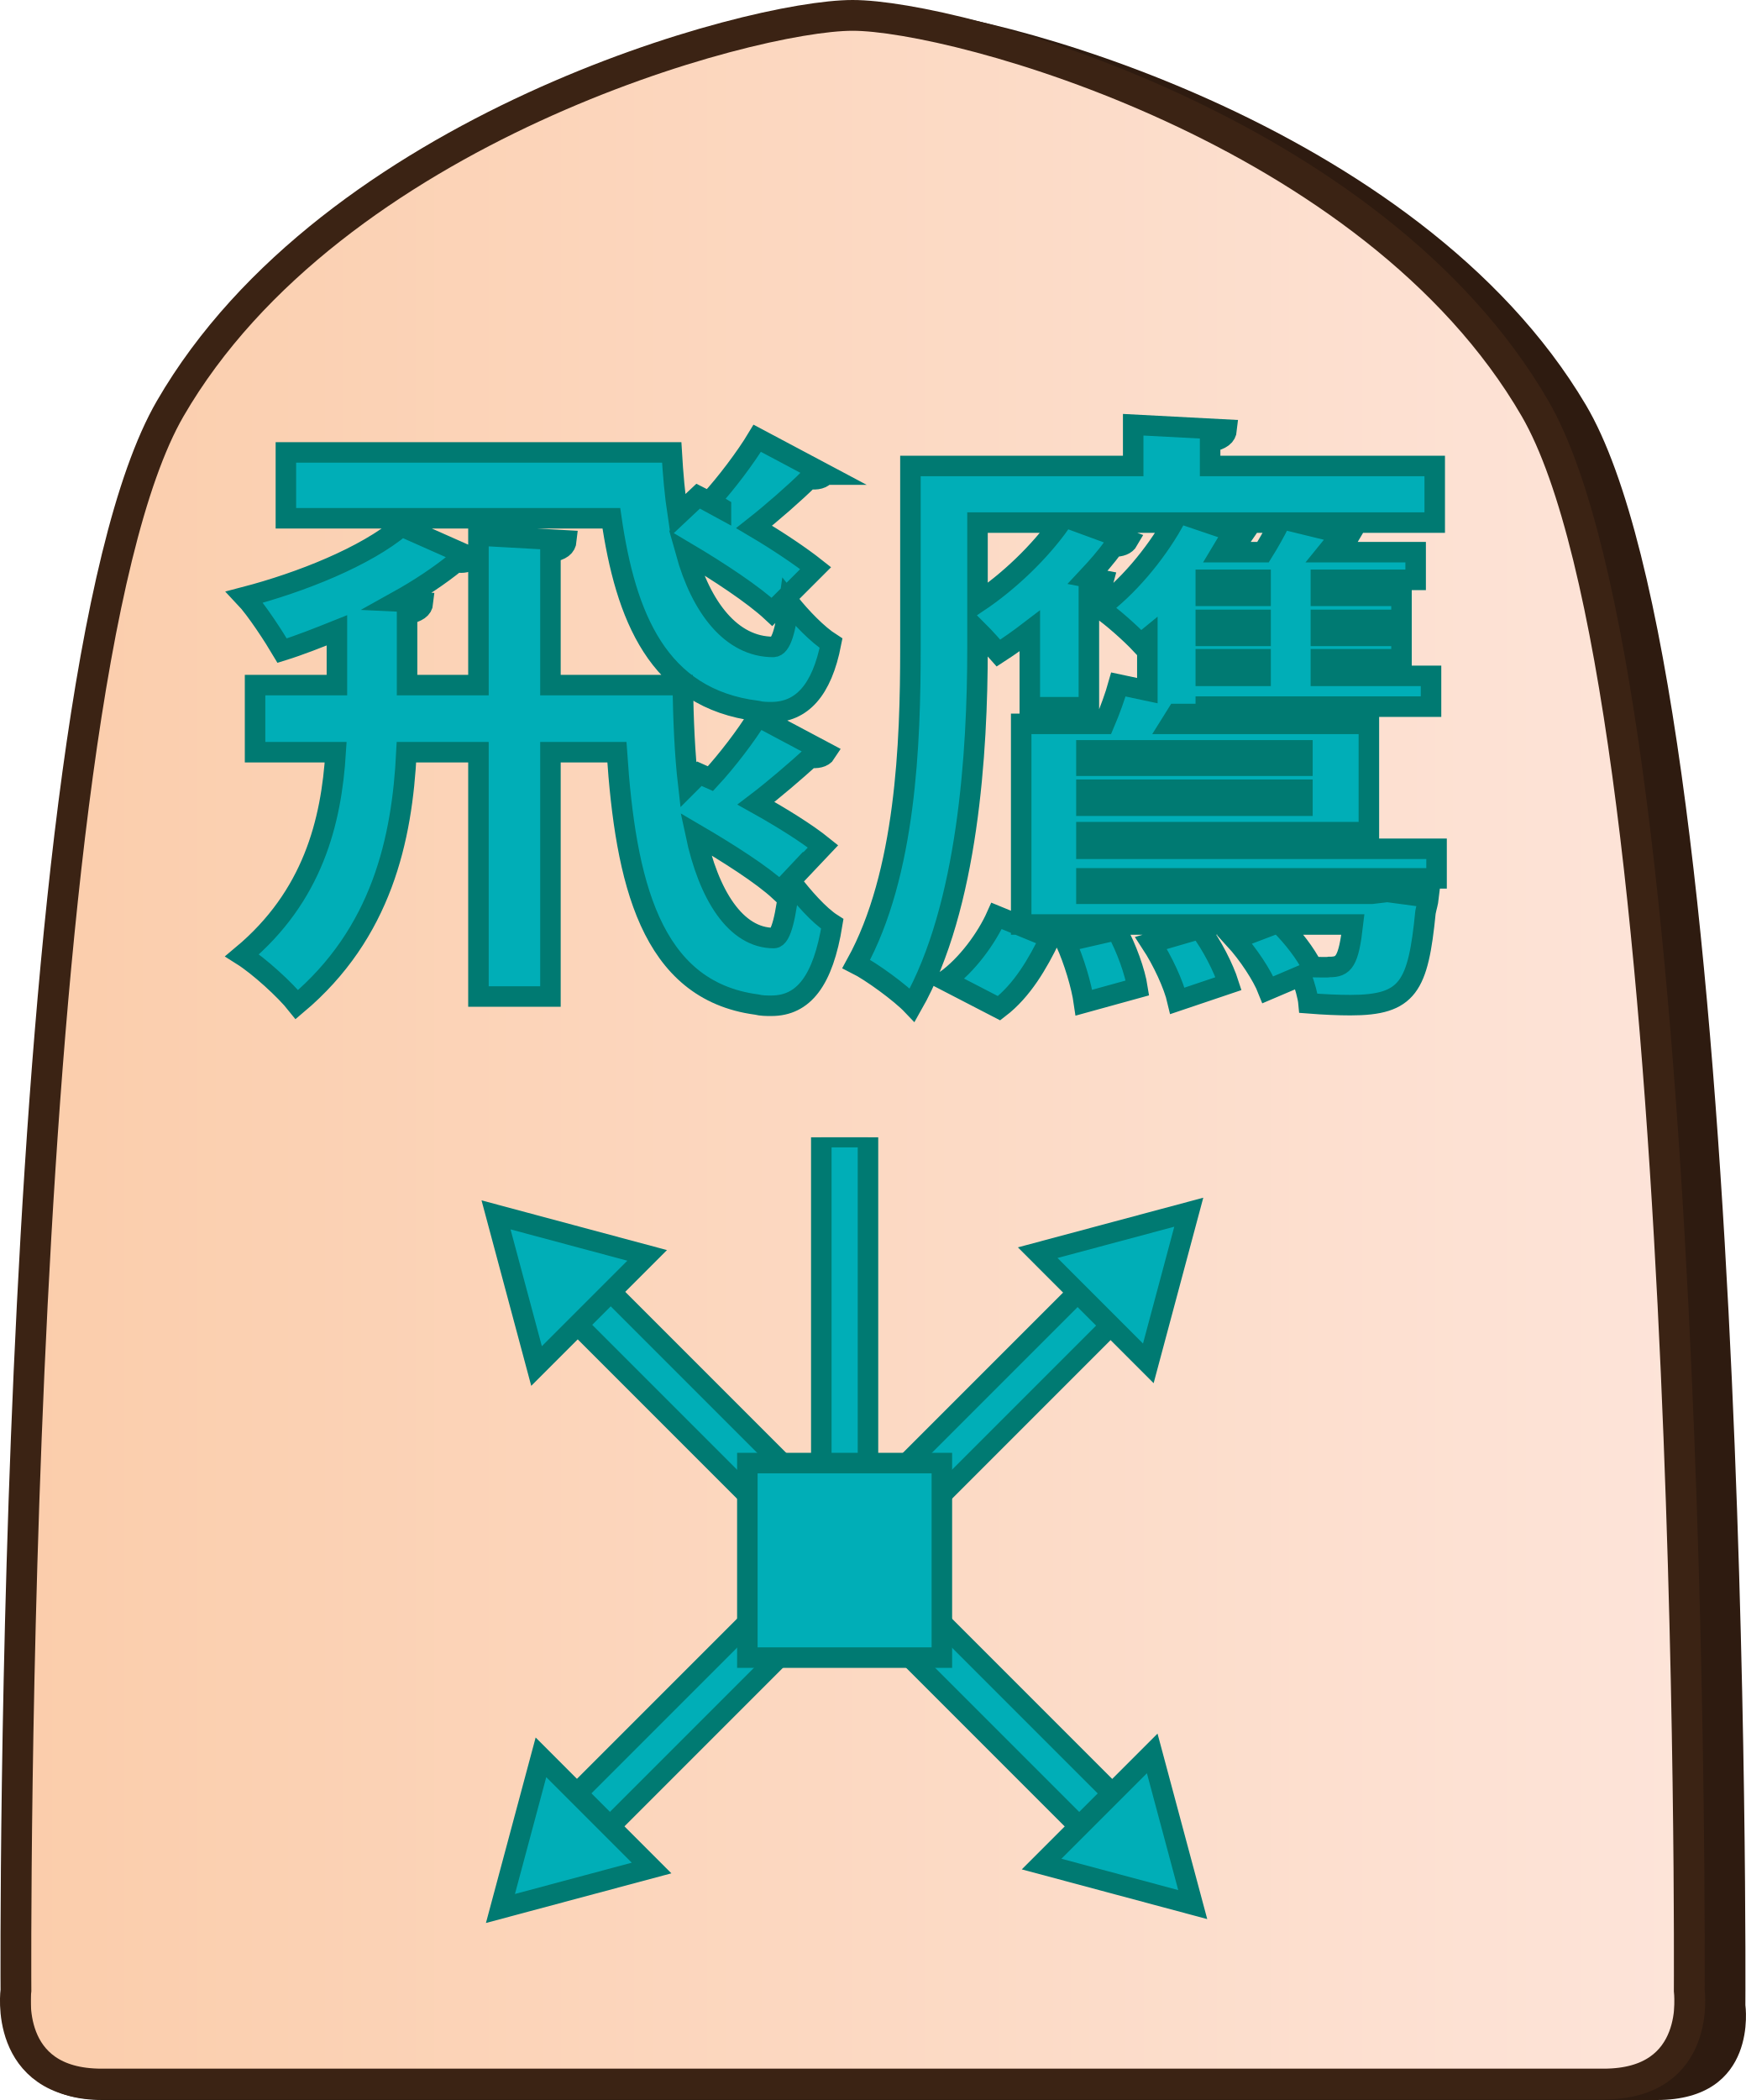
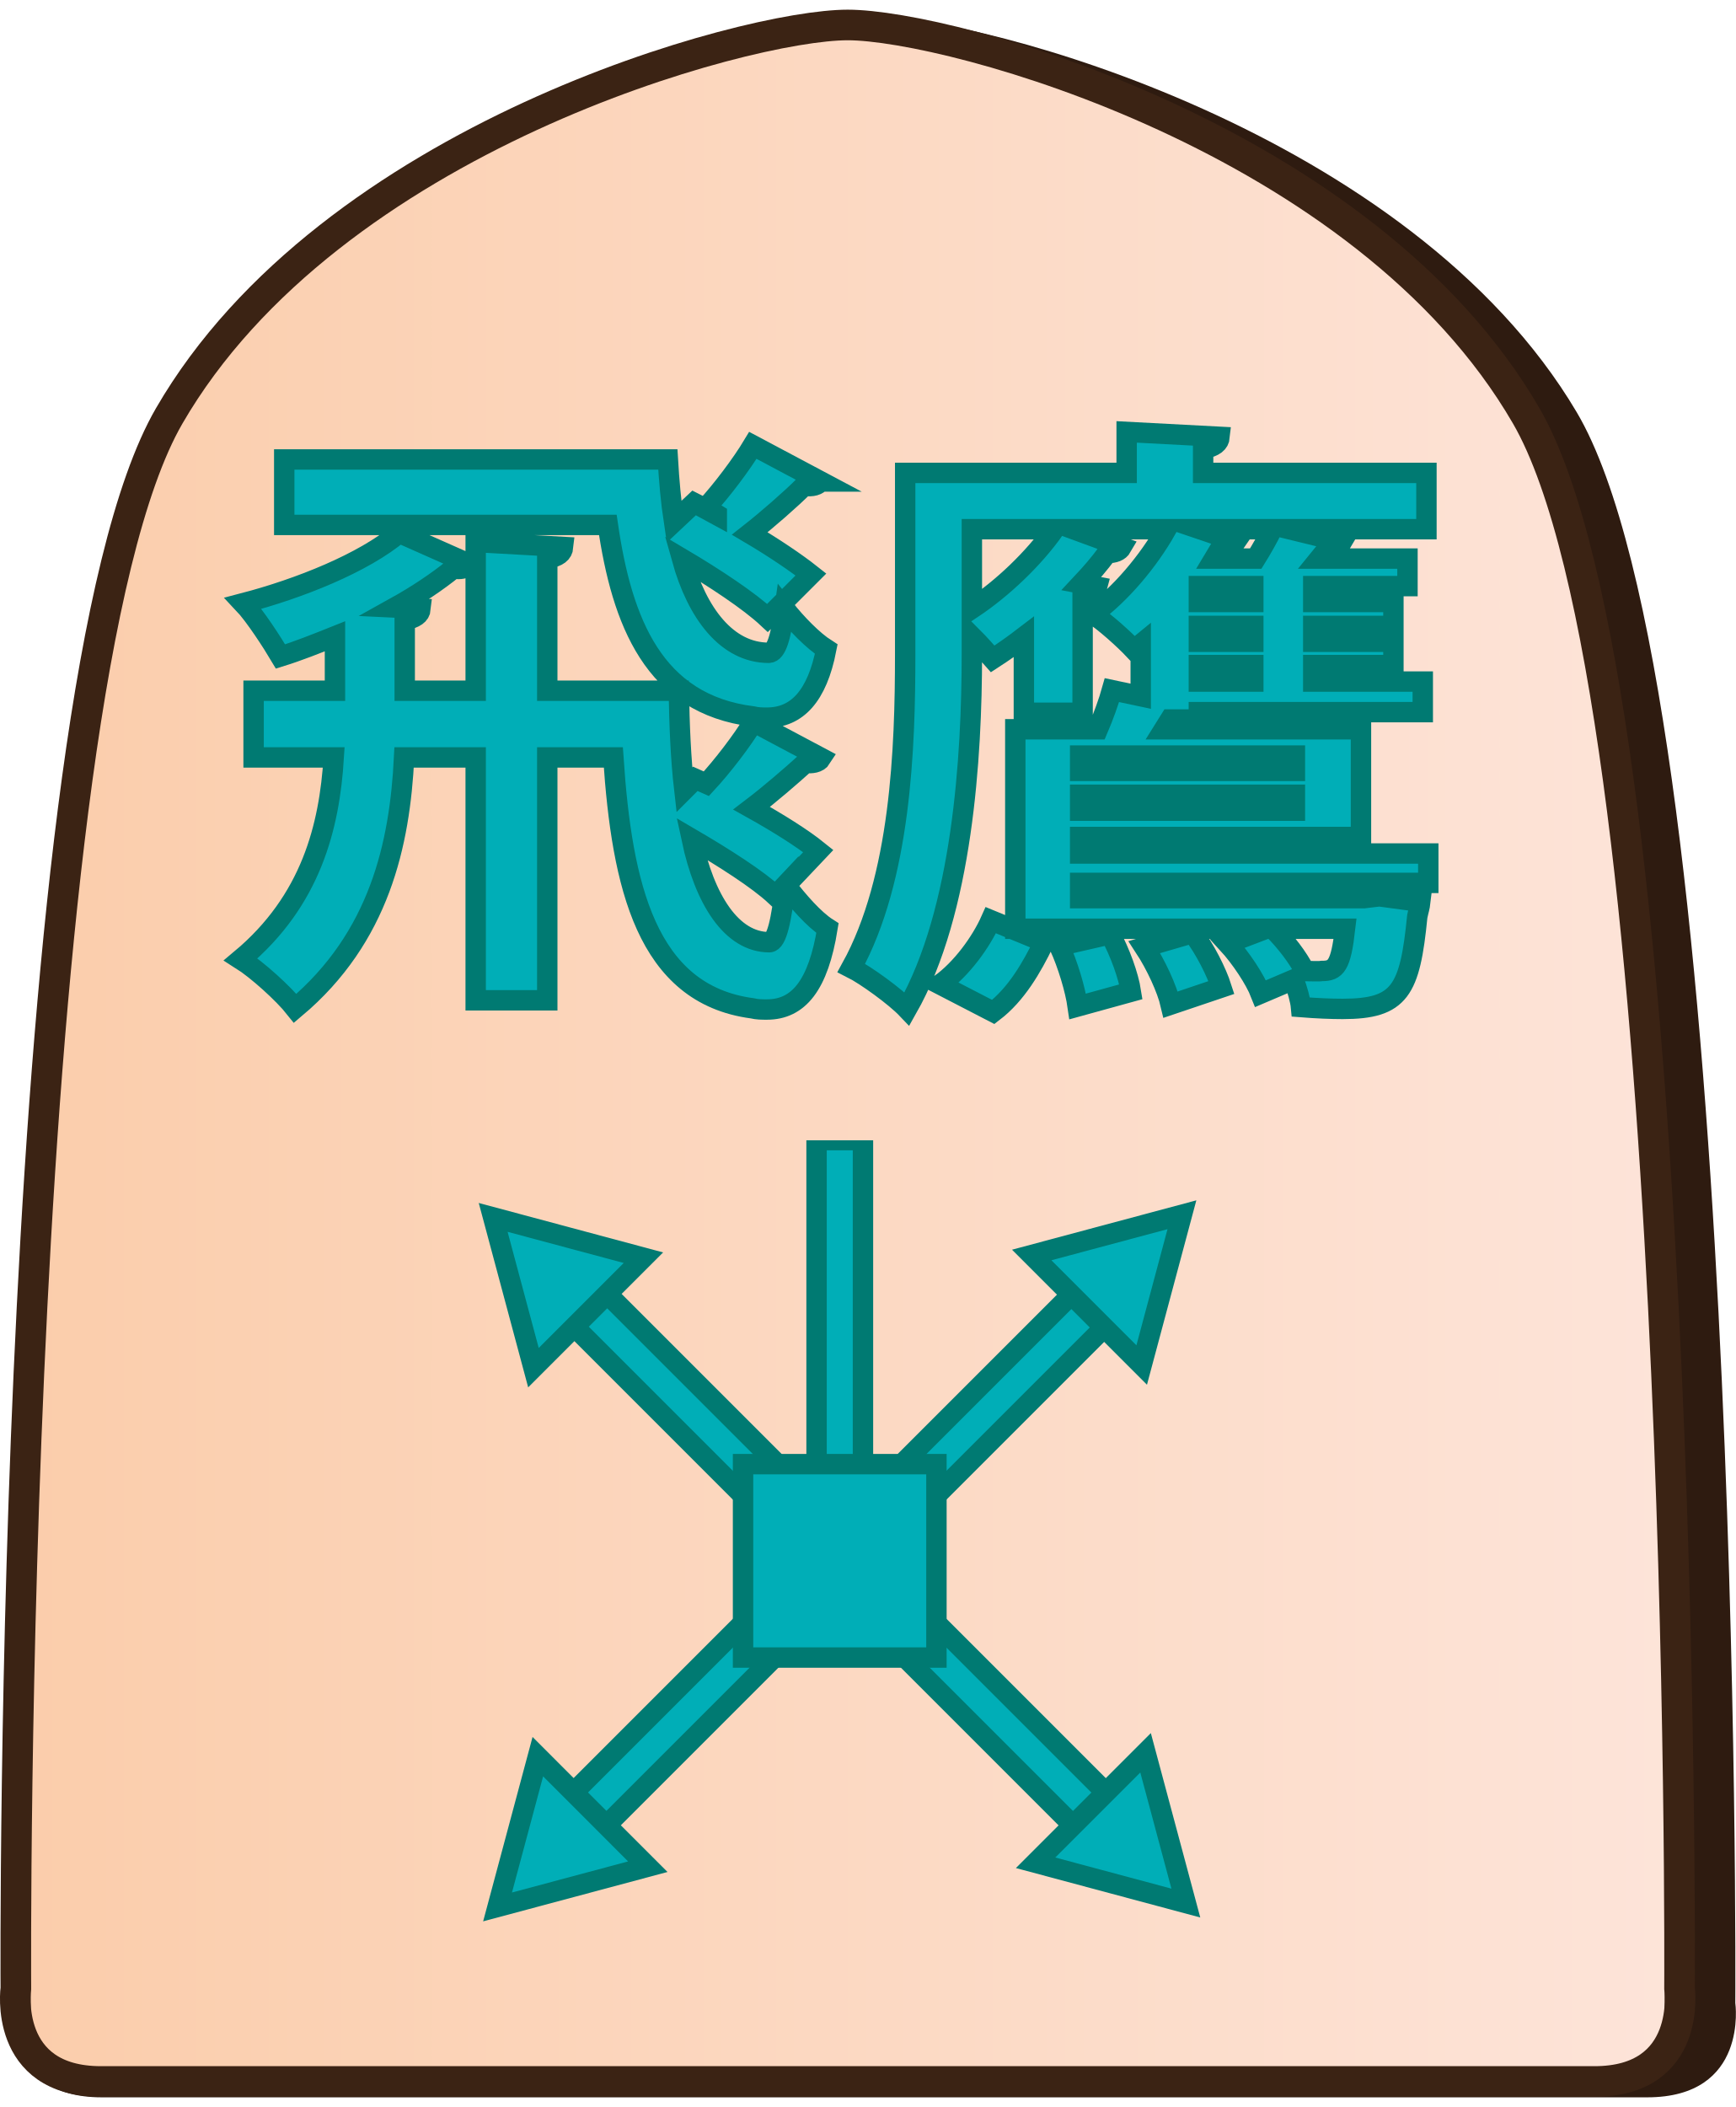
- <svg xmlns="http://www.w3.org/2000/svg" id="Layer_2" data-name="Layer 2" viewBox="0 0 340.48 409.43">
+ <svg xmlns="http://www.w3.org/2000/svg" id="Layer_2" data-name="Layer 2" width="337" height="409" viewBox="0 0 340.48 409.43">
  <defs>
    <style>
      .cls-1 {
        clip-path: url(#clippath-1);
      }

      .cls-2 {
        fill: #2e1b10;
      }

      .cls-3 {
        clip-path: url(#clippath);
      }

      .cls-4, .cls-5 {
        fill: none;
      }

      .cls-6 {
        fill: url(#linear-gradient);
      }

      .cls-6, .cls-7, .cls-5 {
        stroke-miterlimit: 10;
      }

      .cls-6, .cls-5 {
        stroke: #3b2314;
        stroke-width: 6px;
      }

      .cls-7 {
        fill: #00aeb7;
        stroke: #007a72;
        stroke-width: 4px;
      }
    </style>
    <clipPath id="clippath">
      <path id="Form_big" data-name="Form big" class="cls-5" d="M166.27,406.32h146.45c19.27,0,16.7-18.28,16.7-18.28,0,0,1.54-253.78-30.06-308.36C267.76,25.1,186.31,3,166.27,3S64.78,25.1,33.18,79.68C1.57,134.26,3.11,388.04,3.11,388.04c0,0-2.57,18.28,16.7,18.28H166.27Z" />
    </clipPath>
    <linearGradient id="linear-gradient" x1="14560.11" y1="-1253.84" x2="14886.65" y2="-1253.84" gradientTransform="translate(-14557.11 1466.5)" gradientUnits="userSpaceOnUse">
      <stop offset="0" stop-color="#fbcdab" />
      <stop offset="1" stop-color="#fde4d9" />
    </linearGradient>
    <clipPath id="clippath-1">
      <polygon class="cls-4" points="130.24 386.03 82.12 337.91 82.12 269.86 130.24 221.74 198.3 221.74 246.42 269.86 246.42 337.91 198.3 386.03 130.24 386.03" />
    </clipPath>
  </defs>
  <g id="Main_JAP_copy" data-name="Main JAP copy">
    <g id="north_big_jap_copy_41" data-name="north big jap copy 41">
      <path id="Shadow" class="cls-2" d="M171.52,409.43h151.56c19.94,0,17.28-18.5,17.28-18.5,0,0,1.6-256.77-31.11-311.99C276.55,23.73,192.26,1.36,171.52,1.36S66.49,23.73,33.78,78.94C1.08,134.16,2.67,390.93,2.67,390.93c0,0-2.66,18.5,17.28,18.5H171.52Z" />
      <g>
        <g class="cls-3">
          <rect id="Color_gradient" data-name="Color gradient" class="cls-6" x="3" y="-40.31" width="326.53" height="505.92" />
        </g>
        <path id="Form_big-2" data-name="Form big" class="cls-5" d="M166.27,406.32h146.45c19.27,0,16.7-18.28,16.7-18.28,0,0,1.54-253.78-30.06-308.36C267.76,25.1,186.31,3,166.27,3S64.78,25.1,33.18,79.68C1.57,134.26,3.11,388.04,3.11,388.04c0,0-2.57,18.28,16.7,18.28H166.27Z" />
      </g>
      <g id="Pieces_copy_77" data-name="Pieces copy 77">
        <g id="Flying_Falcon_BLUE_copy_28" data-name="Flying Falcon BLUE copy 28">
          <g id="FFP_move_copy_28" data-name="FFP move copy 28">
            <g id="Lines">
              <g class="cls-1">
                <g>
                  <rect class="cls-7" x="160.16" y="188.1" width="9.1" height="231.58" transform="translate(-166.64 205.5) rotate(-45)" />
                  <rect class="cls-7" x="48.92" y="299.34" width="231.58" height="9.1" transform="translate(-166.63 205.45) rotate(-45)" />
                  <rect class="cls-7" x="160.16" y="221.7" width="9.1" height="82.51" />
                </g>
              </g>
            </g>
            <g id="Arrows_copy_58" data-name="Arrows copy 58">
              <polygon class="cls-7" points="104.63 266.33 96.73 236.86 126.2 244.76 104.63 266.33" />
              <polygon class="cls-7" points="127.06 364.2 97.59 372.09 105.49 342.62 127.06 364.2" />
              <polygon class="cls-7" points="224.69 341.86 232.59 371.33 203.12 363.43 224.69 341.86" />
              <polygon class="cls-7" points="202.36 244.23 231.82 236.34 223.93 265.81 202.36 244.23" />
            </g>
            <rect id="Center" class="cls-7" x="145.74" y="285.25" width="37.93" height="37.93" />
          </g>
          <g>
            <path class="cls-7" d="M161.1,146.77c-.6,.96-1.92,1.08-3.12,.96-2.64,2.4-7.08,6.24-10.56,8.88,5.16,2.88,9.96,5.88,13.08,8.4l-6.36,6.72c2.4,3.12,5.52,6.72,8.16,8.4-1.8,11.16-5.64,15.96-11.88,15.96-.96,0-1.92,0-2.88-.24-20.76-2.76-25.56-24.12-27.24-49.2h-12.96v47.64h-14.04v-47.64h-14.04c-.84,16.92-4.8,35.28-21.36,49.2-2.28-2.88-7.44-7.56-10.68-9.6,13.8-11.52,17.4-26.04,18.24-39.6h-15.72v-13.08h15.96v-10.68c-3.6,1.44-7.2,2.88-10.68,3.96-1.56-2.64-5.04-8.04-7.32-10.44,11.04-2.88,23.64-7.92,30.6-13.8l13.8,6.12c-.36,.6-1.2,.96-2.16,.96-.24,0-.6,0-.96-.12-3.24,2.64-7.2,5.28-11.52,7.68l5.04,.24c-.12,1.2-1.08,1.8-3.12,2.28v13.8h13.92v-29.16l17.16,.96c-.12,1.2-.96,1.92-3.12,2.28v25.92h25.8c.12,6.6,.36,13.2,1.08,19.44l2.16-2.16,2.16,.96c3.12-3.36,7.08-8.52,9.24-12.12l13.32,7.08Zm-.12-54.24c-.6,.72-1.56,1.08-3.24,.84-2.64,2.64-7.32,6.72-10.68,9.36,4.68,2.76,9.12,5.76,12,8.04l-8.52,8.52c-3.6-3.36-10.32-7.8-16.8-11.64,3,10.8,8.88,18.48,17.04,18.48,1.56,0,2.4-3.36,3.12-8.64,2.28,2.88,5.52,6.24,8.16,7.92-1.8,9.24-5.76,13.44-11.64,13.44-.84,0-1.8,0-2.76-.24-19.44-2.4-25.68-18.6-28.44-37.56H55.75v-12.84h75.24c.24,4.08,.6,8.28,1.2,12.24l3.96-3.72c1.44,.72,2.88,1.56,4.44,2.4v-.12l-2.16-1.32c3.12-3.36,7.08-8.64,9.24-12.24l13.32,7.08Zm-8.88,81.24c-3.48-3.24-10.08-7.44-16.44-11.16,2.52,11.88,7.8,20.28,15.24,20.28,1.44,0,2.4-4.44,3.12-11.16l-1.92,2.04Z" />
            <path class="cls-7" d="M280.14,171.25h-68.28v3h55.68l3-.36,8.04,1.08c-.12,1.08-.36,1.68-.6,2.88-1.44,14.52-3.36,18.12-14.64,18.12-2.28,0-5.16-.12-8.16-.36-.12-1.32-.72-3.48-1.44-5.4l-6.48,2.76c-1.08-2.76-3.84-6.96-6.48-9.84l7.56-2.88h-49.2v-39.12h16.2c1.08-2.52,2.16-5.52,2.76-7.68l5.64,1.2v-10.2l-1.32,1.08c-1.8-1.92-5.64-5.4-8.04-6.96,5.4-3.96,10.8-10.32,14.4-16.68h-18.24l9.48,3.48c-.48,.84-1.44,1.2-2.88,1.2-1.44,2.04-3.24,4.08-5.04,6l3.12,.6c-.24,.96-1.08,1.8-2.88,1.92v22.8h-11.52v-14.88c-2.04,1.56-4.08,3-6.12,4.32-.96-1.08-2.52-2.88-4.08-4.44v3.6c0,19.92-1.8,50.28-12.72,69.48-2.28-2.4-8.04-6.6-10.92-8.04,9.72-17.64,10.56-43.2,10.56-61.44v-35.64h43.44v-8.04l18.24,.96c-.12,1.2-.96,1.92-3.24,2.4v4.68h43.8v11.04h-26.88l10.32,2.52c-.48,.84-1.32,1.32-2.88,1.32l-1.56,1.92h17.28v5.4h-18.48v3.12h15.72v4.68h-15.72v3.12h15.72v4.56h-15.72v3.24h21.48v6h-43.92v1.44h-5.64l-1.2,1.92h38.64v21.12h-55.08v3.24h68.28v5.76Zm-95.76,19.92c4.2-3,8.04-8.28,9.96-12.6,9.96,4.08,10.2,4.2,10.44,4.32-2.4,4.92-5.4,10.2-9.96,13.68l-10.44-5.4Zm6.24-89.28v15.6c6.12-4.08,12.12-9.84,16.2-15.6h-16.2Zm20.76,93.6c-.48-3.36-1.92-8.16-3.6-11.88l9.96-2.28c1.92,3.48,3.6,8.16,4.08,11.28l-10.44,2.88Zm42.6-49.2h-42.12v3h42.12v-3Zm-42.12,10.8h42.12v-3.12h-42.12v3.12Zm17.76,38.04c-.72-3.12-2.88-7.8-5.16-11.28l9.48-2.76c2.4,3.12,4.68,7.68,5.64,10.68l-9.96,3.36Zm16.2-78.96v-3.12h-10.68v3.12h10.68Zm0,7.8v-3.12h-10.68v3.12h10.68Zm0,7.8v-3.24h-10.68v3.24h10.68Zm.48-24.12c1.2-1.92,2.4-4.08,3.24-5.76h-14.16l7.08,2.4c-.48,.72-1.44,1.2-2.88,.96l-1.44,2.4h8.16Zm3.36,72.6c2.52,2.52,4.92,5.64,6.24,8.28,.48,0,2.88,.12,3.36,0,2.76,0,3.72-.96,4.56-8.28h-14.16Z" />
          </g>
        </g>
      </g>
    </g>
  </g>
</svg>
